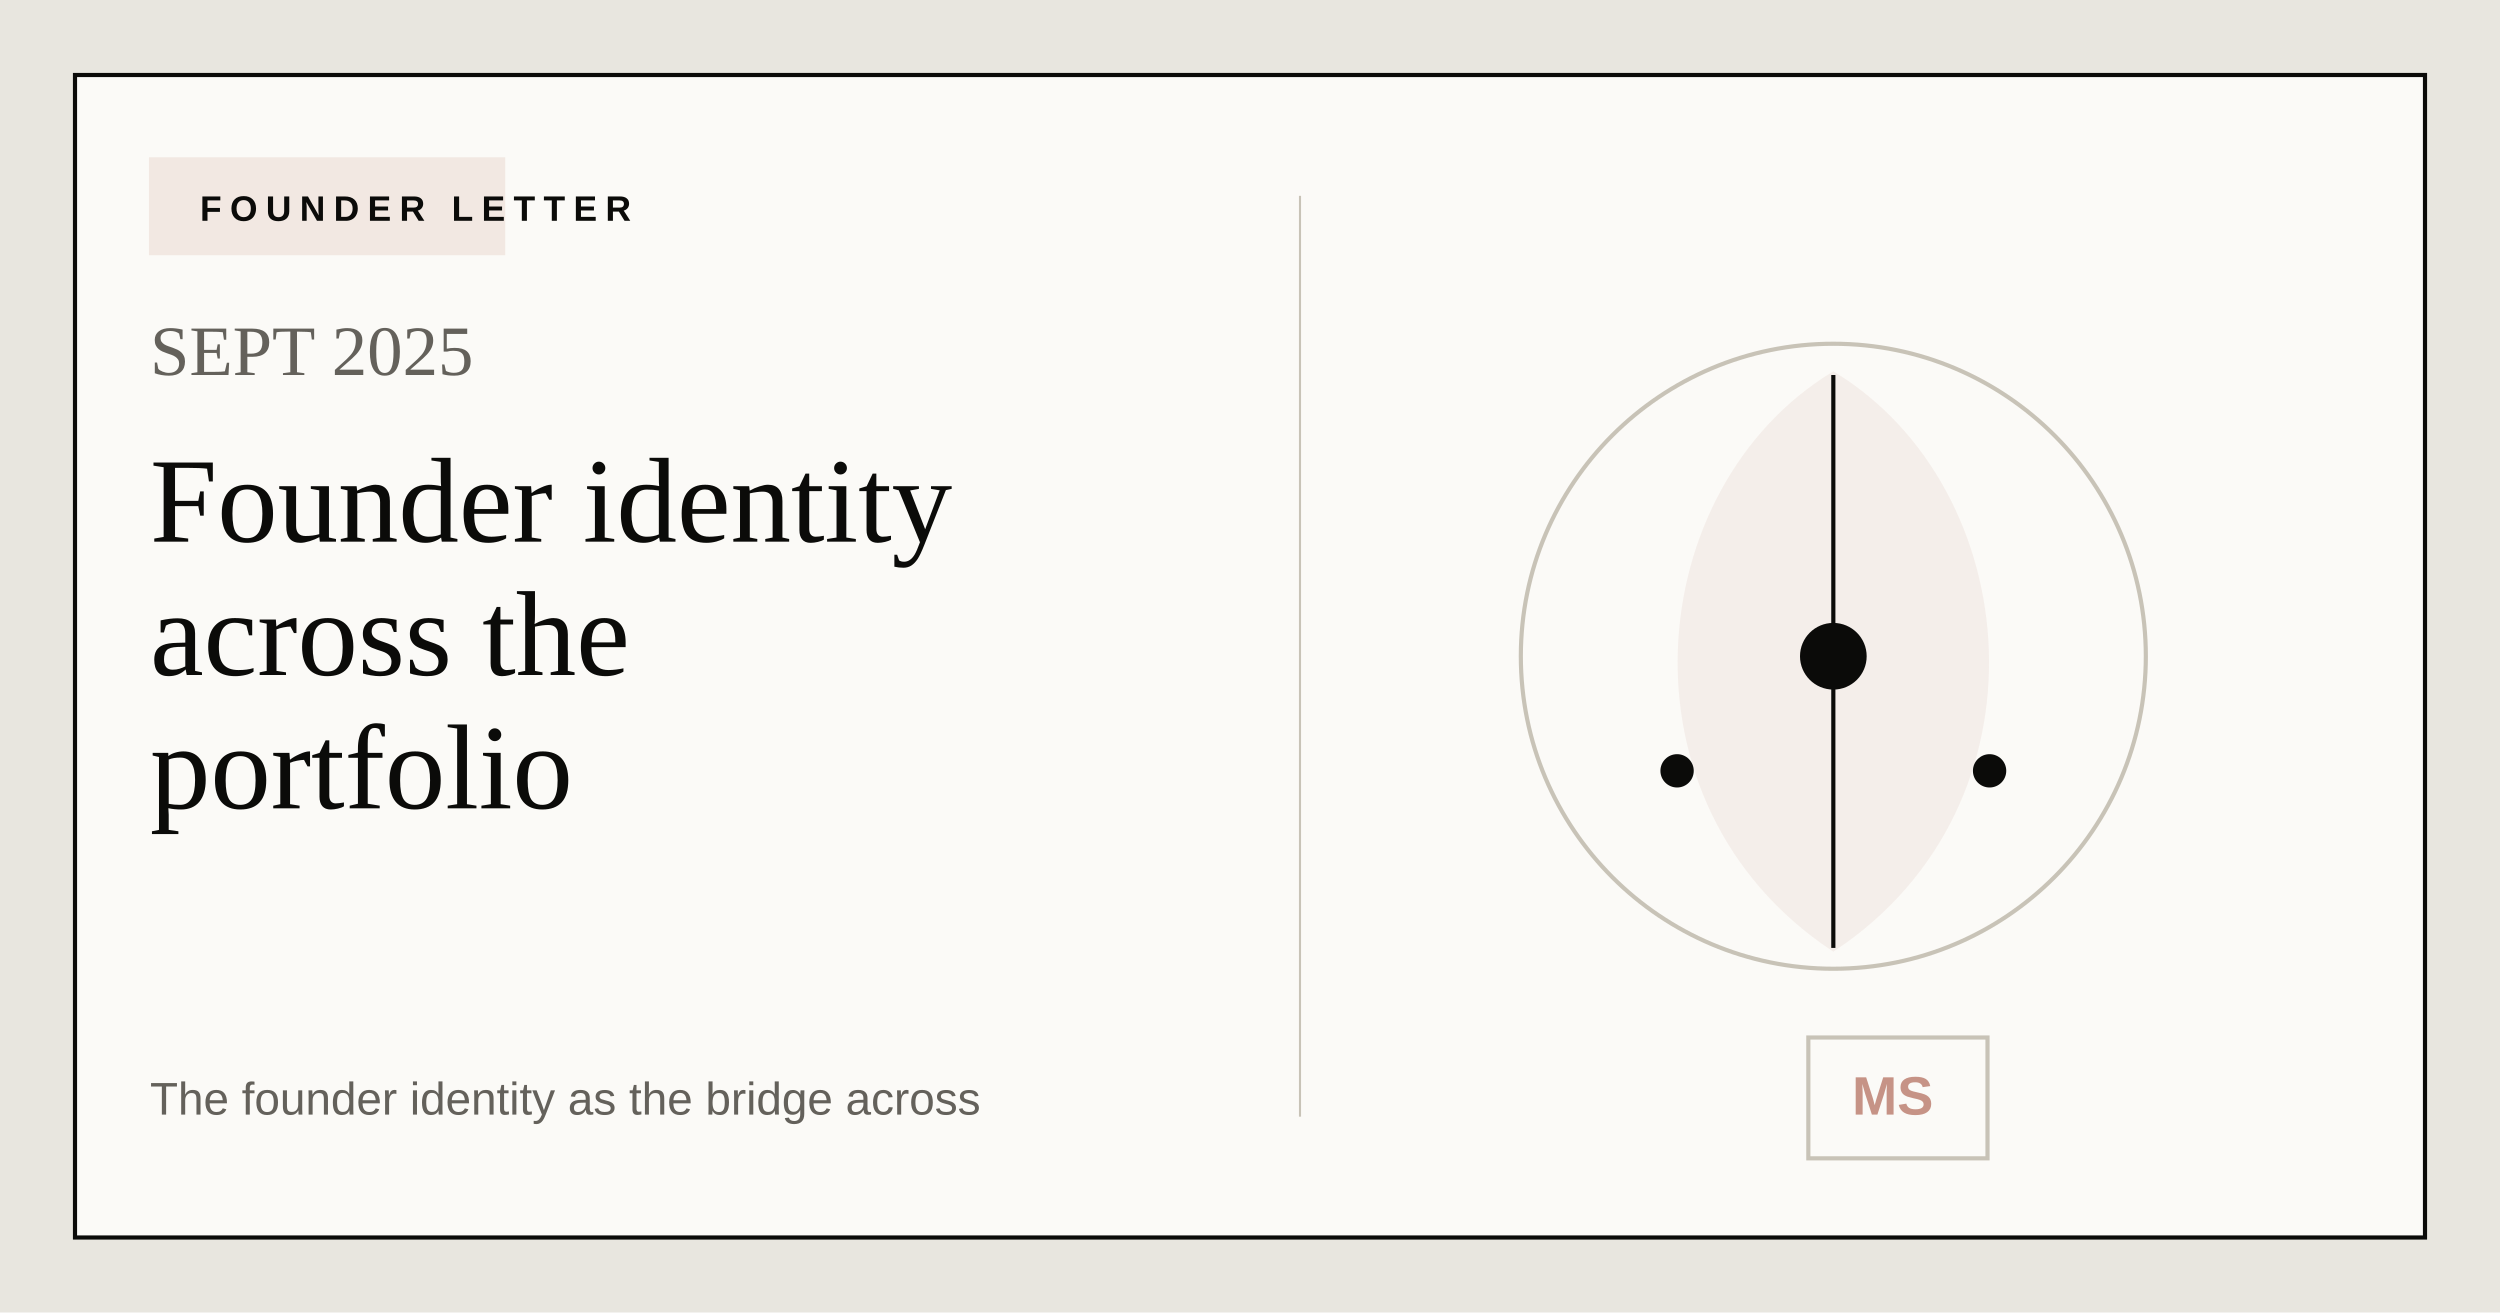
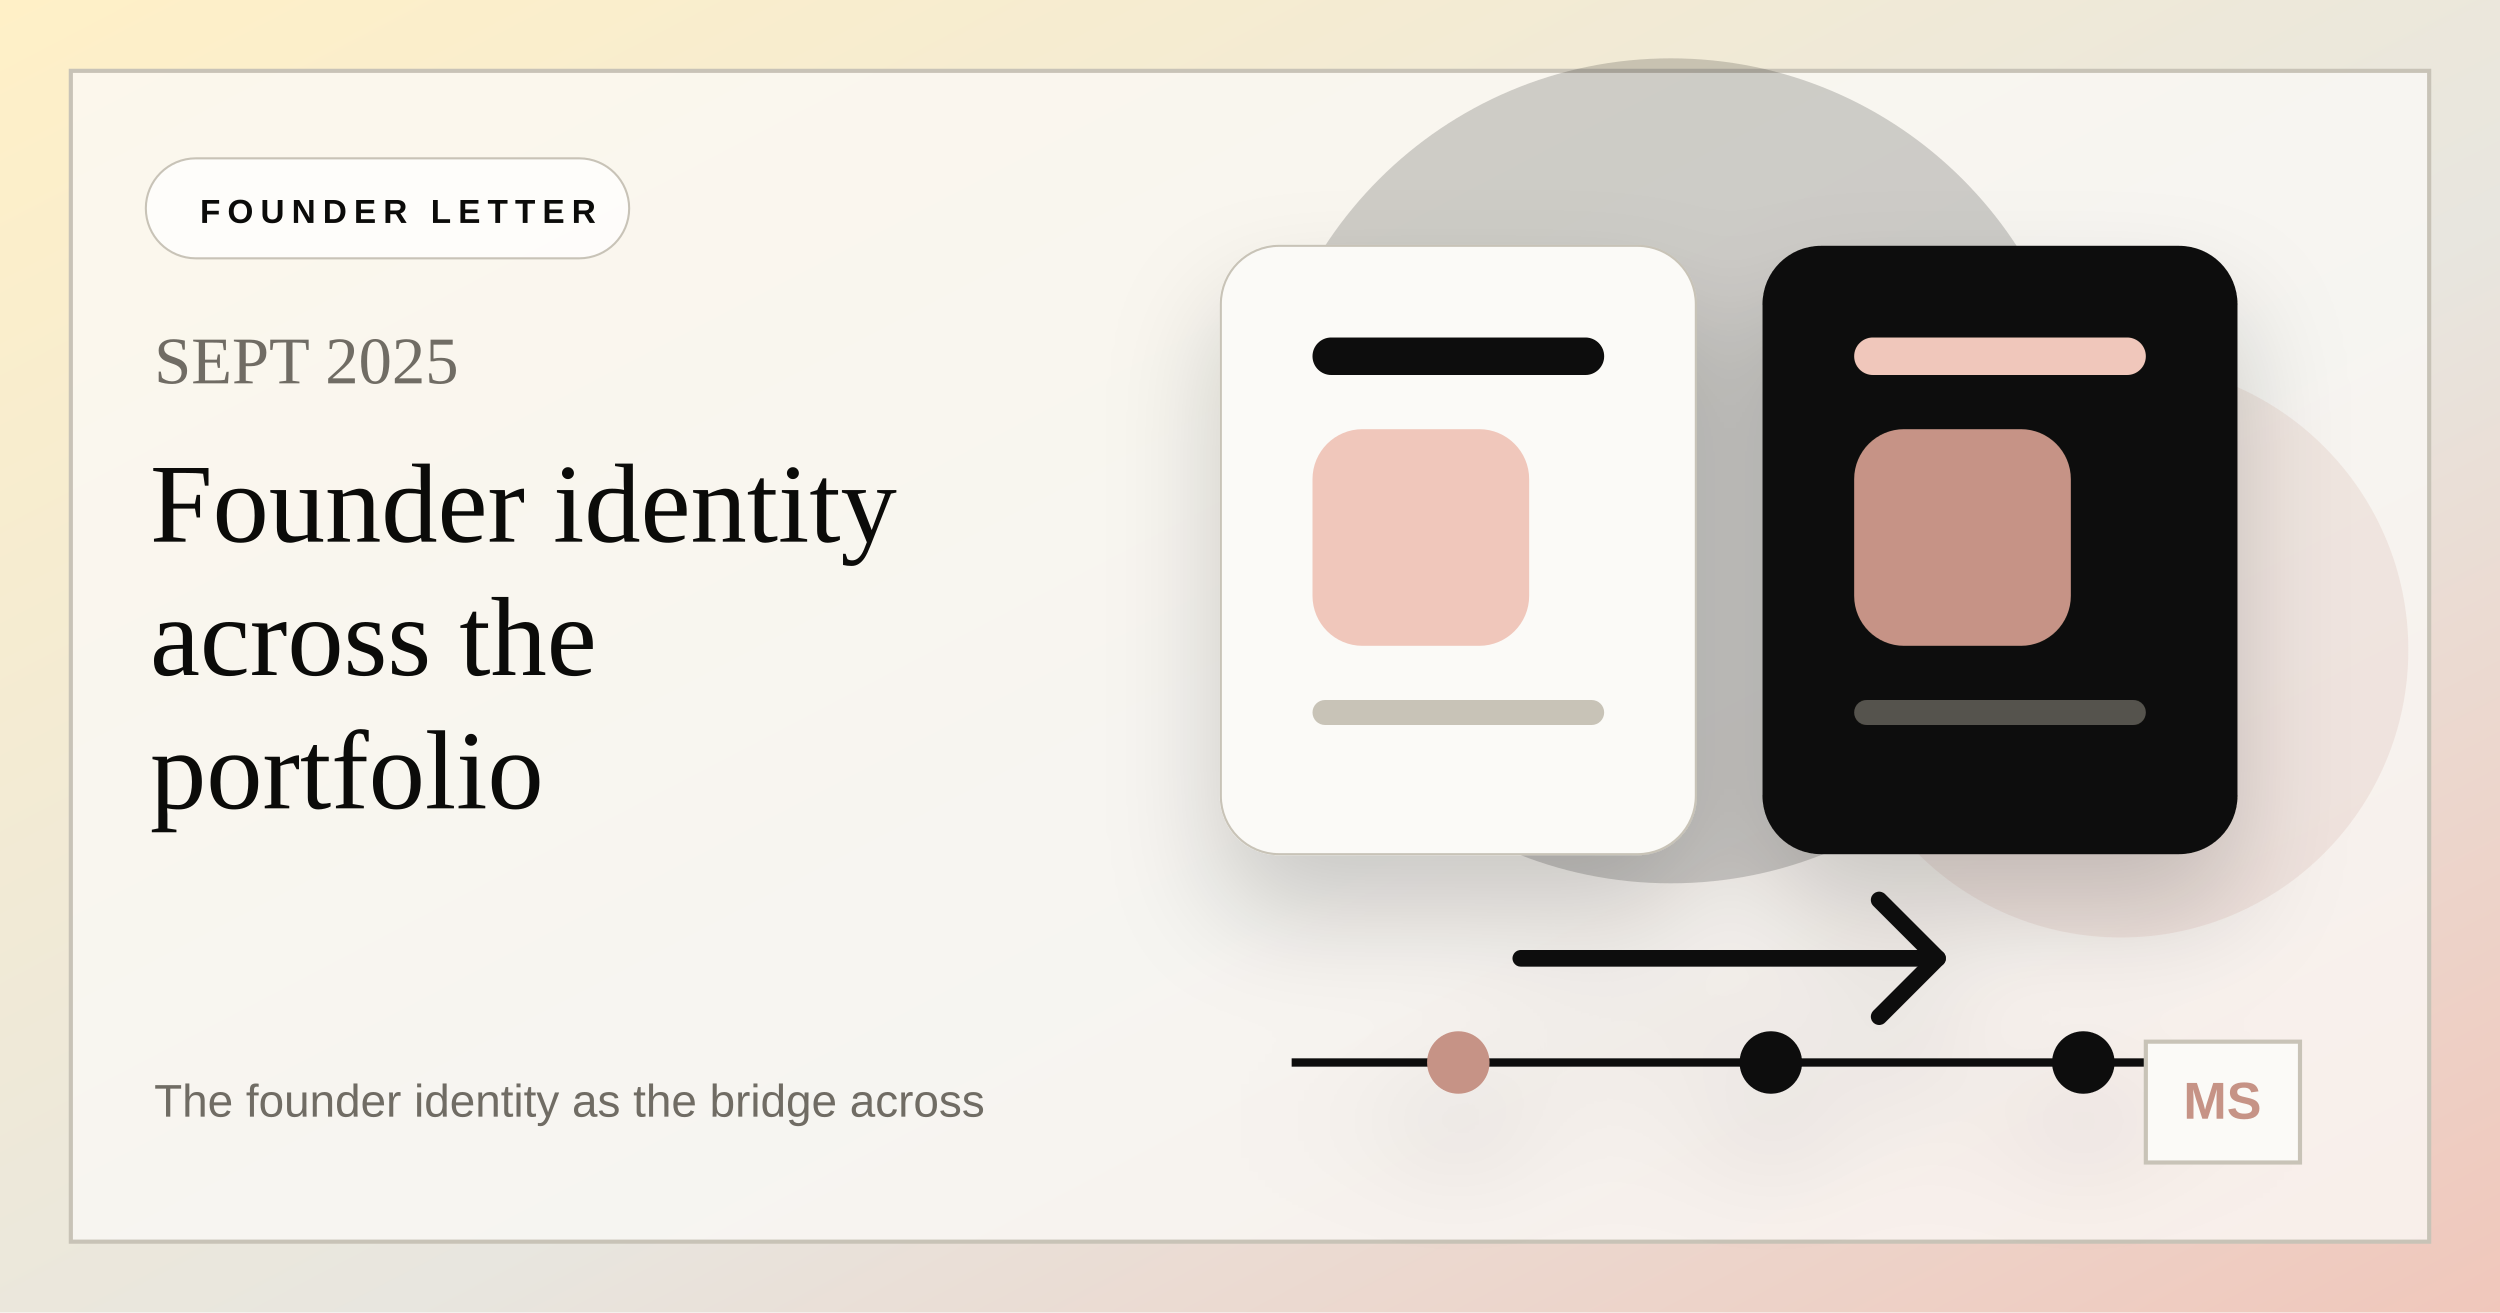
<svg xmlns="http://www.w3.org/2000/svg" width="1200" height="630" viewBox="0 0 1200 630" role="img" aria-labelledby="title desc">
-   <rect width="1200" height="630" fill="#e8e6df" />
-   <rect x="36" y="36" width="1128" height="558" fill="#fbfaf7" stroke="#0b0b09" stroke-width="2" />
-   <rect x="72" y="76" width="170" height="46" fill="#c69386" opacity="0.18" stroke="#c69386" stroke-width="1" />
-   <text x="96" y="106" font-family="Arial, Helvetica, sans-serif" font-size="17" font-weight="700" letter-spacing="4" fill="#0b0b09">FOUNDER LETTER</text>
-   <text x="72" y="180" font-family="Georgia, 'Times New Roman', serif" font-size="34" fill="#64615b">SEPT 2025</text>
-   <text x="72" y="260" font-family="Georgia, 'Times New Roman', serif" font-size="58" font-weight="500" fill="#0b0b09">Founder identity</text>
-   <text x="72" y="324" font-family="Georgia, 'Times New Roman', serif" font-size="58" font-weight="500" fill="#0b0b09">across the</text>
-   <text x="72" y="388" font-family="Georgia, 'Times New Roman', serif" font-size="58" font-weight="500" fill="#0b0b09">portfolio</text>
-   <text x="72" y="535" font-family="Arial, Helvetica, sans-serif" font-size="22" fill="#64615b">The founder identity as the bridge across</text>
-   <circle cx="880" cy="315" r="150" fill="none" stroke="#c8c3b7" stroke-width="2" />
-   <path d="M880 455 C775 385 790 235 880 180 C970 235 985 385 880 455Z" fill="#c69386" opacity="0.12" stroke="#c69386" stroke-width="3" />
-   <path d="M880 455 V180" stroke="#0b0b09" stroke-width="2" />
-   <circle cx="880" cy="315" r="16" fill="#0b0b09" />
-   <circle cx="805" cy="370" r="8" fill="#0b0b09" />
-   <circle cx="955" cy="370" r="8" fill="#0b0b09" />
-   <line x1="624" y1="94" x2="624" y2="536" stroke="#c8c3b7" stroke-width="1" />
-   <rect x="868" y="498" width="86" height="58" fill="#fbfaf7" stroke="#c8c3b7" stroke-width="2" />
-   <text x="889" y="535" font-family="Arial, Helvetica, sans-serif" font-size="26" font-weight="700" fill="#c69386">MS</text>
+   <defs>
+     <linearGradient id="backgroundGradient" x1="0" y1="0" x2="1" y2="1">
+       <stop offset="0%" stop-color="#fff0c7" />
+       <stop offset="58%" stop-color="#e8e6df" />
+       <stop offset="100%" stop-color="#f0c7bb" />
+     </linearGradient>
+     <radialGradient id="fieldGradient" cx="68%" cy="42%" r="70%">
+       <stop offset="0%" stop-color="#ff7a45" stop-opacity="0.92" />
+       <stop offset="55%" stop-color="#0b0b09" stop-opacity="0.54" />
+       <stop offset="100%" stop-color="#11110f" stop-opacity="0.86" />
+     </radialGradient>
+     <linearGradient id="waveGradient" x1="0" y1="0" x2="1" y2="1">
+       <stop offset="0%" stop-color="#0b0b09" />
+       <stop offset="50%" stop-color="#f0c7bb" />
+       <stop offset="100%" stop-color="#c69386" />
+     </linearGradient>
+     <filter id="softShadow" x="-20%" y="-20%" width="140%" height="140%">
+       <feDropShadow dx="0" dy="28" stdDeviation="26" flood-color="#0b0b09" flood-opacity="0.18" />
+     </filter>
+   </defs>
+   <rect width="1200" height="630" fill="url(#backgroundGradient)" />
+   <rect x="34" y="34" width="1132" height="562" rx="0" fill="rgba(251,250,247,0.76)" stroke="#c8c3b7" stroke-width="2" />
+   <circle cx="802" cy="226" r="198" fill="#0b0b09" opacity="0.18" />
+   <circle cx="1018" cy="312" r="138" fill="#c69386" opacity="0.16" />
+   <g filter="url(#softShadow)">
+     <rect x="586" y="118" width="228" height="292" rx="28" fill="#fbfaf7" stroke="#c8c3b7" />
+     <rect x="846" y="118" width="228" height="292" rx="28" fill="#11110f" />
+     <rect x="630" y="162" width="140" height="18" rx="9" fill="#0b0b09" />
+     <rect x="630" y="206" width="104" height="104" rx="24" fill="#f0c7bb" />
+     <rect x="630" y="336" width="140" height="12" rx="6" fill="#c8c3b7" />
+     <rect x="890" y="162" width="140" height="18" rx="9" fill="#f0c7bb" />
+     <rect x="890" y="206" width="104" height="104" rx="24" fill="#c69386" />
+     <rect x="890" y="336" width="140" height="12" rx="6" fill="#55524d" />
+     <path d="M730 460 H930" stroke="#0b0b09" stroke-width="8" stroke-linecap="round" />
+     <path d="M930 460 L902 432 M930 460 L902 488" stroke="#0b0b09" stroke-width="8" stroke-linecap="round" />
+     <path d="M620 510 H1080" stroke="#0b0b09" stroke-width="4" />
+     <circle cx="700" cy="510" r="15" fill="#c69386" />
+     <circle cx="850" cy="510" r="15" fill="#0b0b09" />
+     <circle cx="1000" cy="510" r="15" fill="#0b0b09" />
+   </g>
+   <rect x="70" y="76" width="232" height="48" rx="24" fill="rgba(255,255,255,0.72)" stroke="#c8c3b7" />
+   <text x="96" y="107" font-family="Arial, Helvetica, sans-serif" font-size="16" font-weight="700" letter-spacing="3.4" fill="#0b0b09">FOUNDER LETTER</text>
+   <text x="74" y="184" font-family="Georgia, 'Times New Roman', serif" font-size="32" fill="#706c64">SEPT 2025</text>
+   <text x="72" y="260" font-family="Georgia, 'Times New Roman', serif" font-size="54" font-weight="500" fill="#0b0b09">Founder identity</text>
+   <text x="72" y="324" font-family="Georgia, 'Times New Roman', serif" font-size="54" font-weight="500" fill="#0b0b09">across the</text>
+   <text x="72" y="388" font-family="Georgia, 'Times New Roman', serif" font-size="54" font-weight="500" fill="#0b0b09">portfolio</text>
+   <text x="74" y="536" font-family="Arial, Helvetica, sans-serif" font-size="22" fill="#706c64">The founder identity as the bridge across</text>
+   <rect x="1030" y="500" width="74" height="58" rx="0" fill="#fbfaf7" stroke="#c8c3b7" stroke-width="2" />
+   <text x="1048" y="537" font-family="Arial, Helvetica, sans-serif" font-size="25" font-weight="800" fill="#c69386">MS</text>
</svg>
